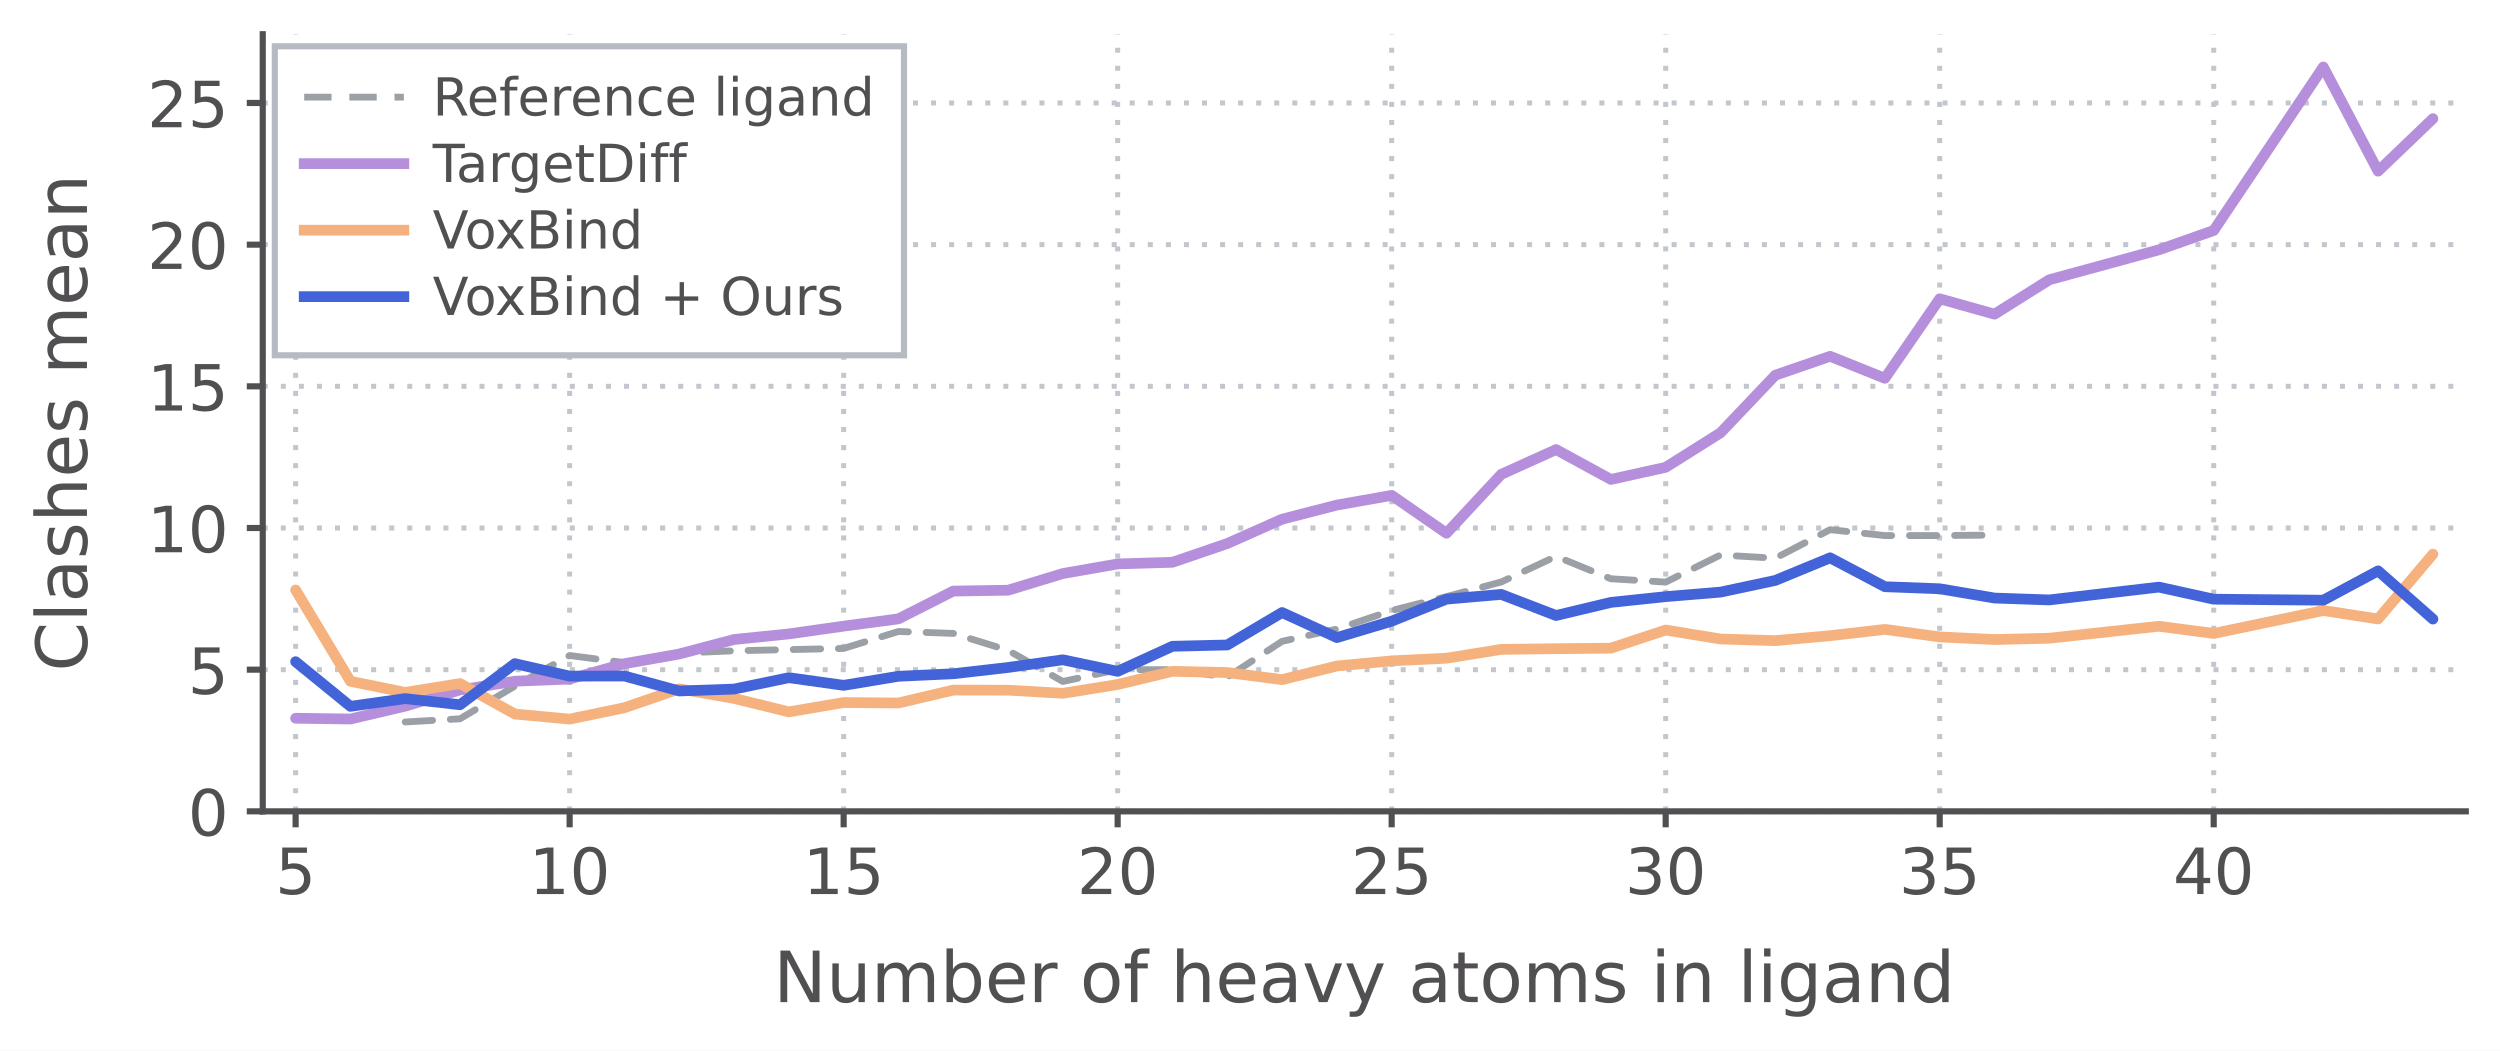
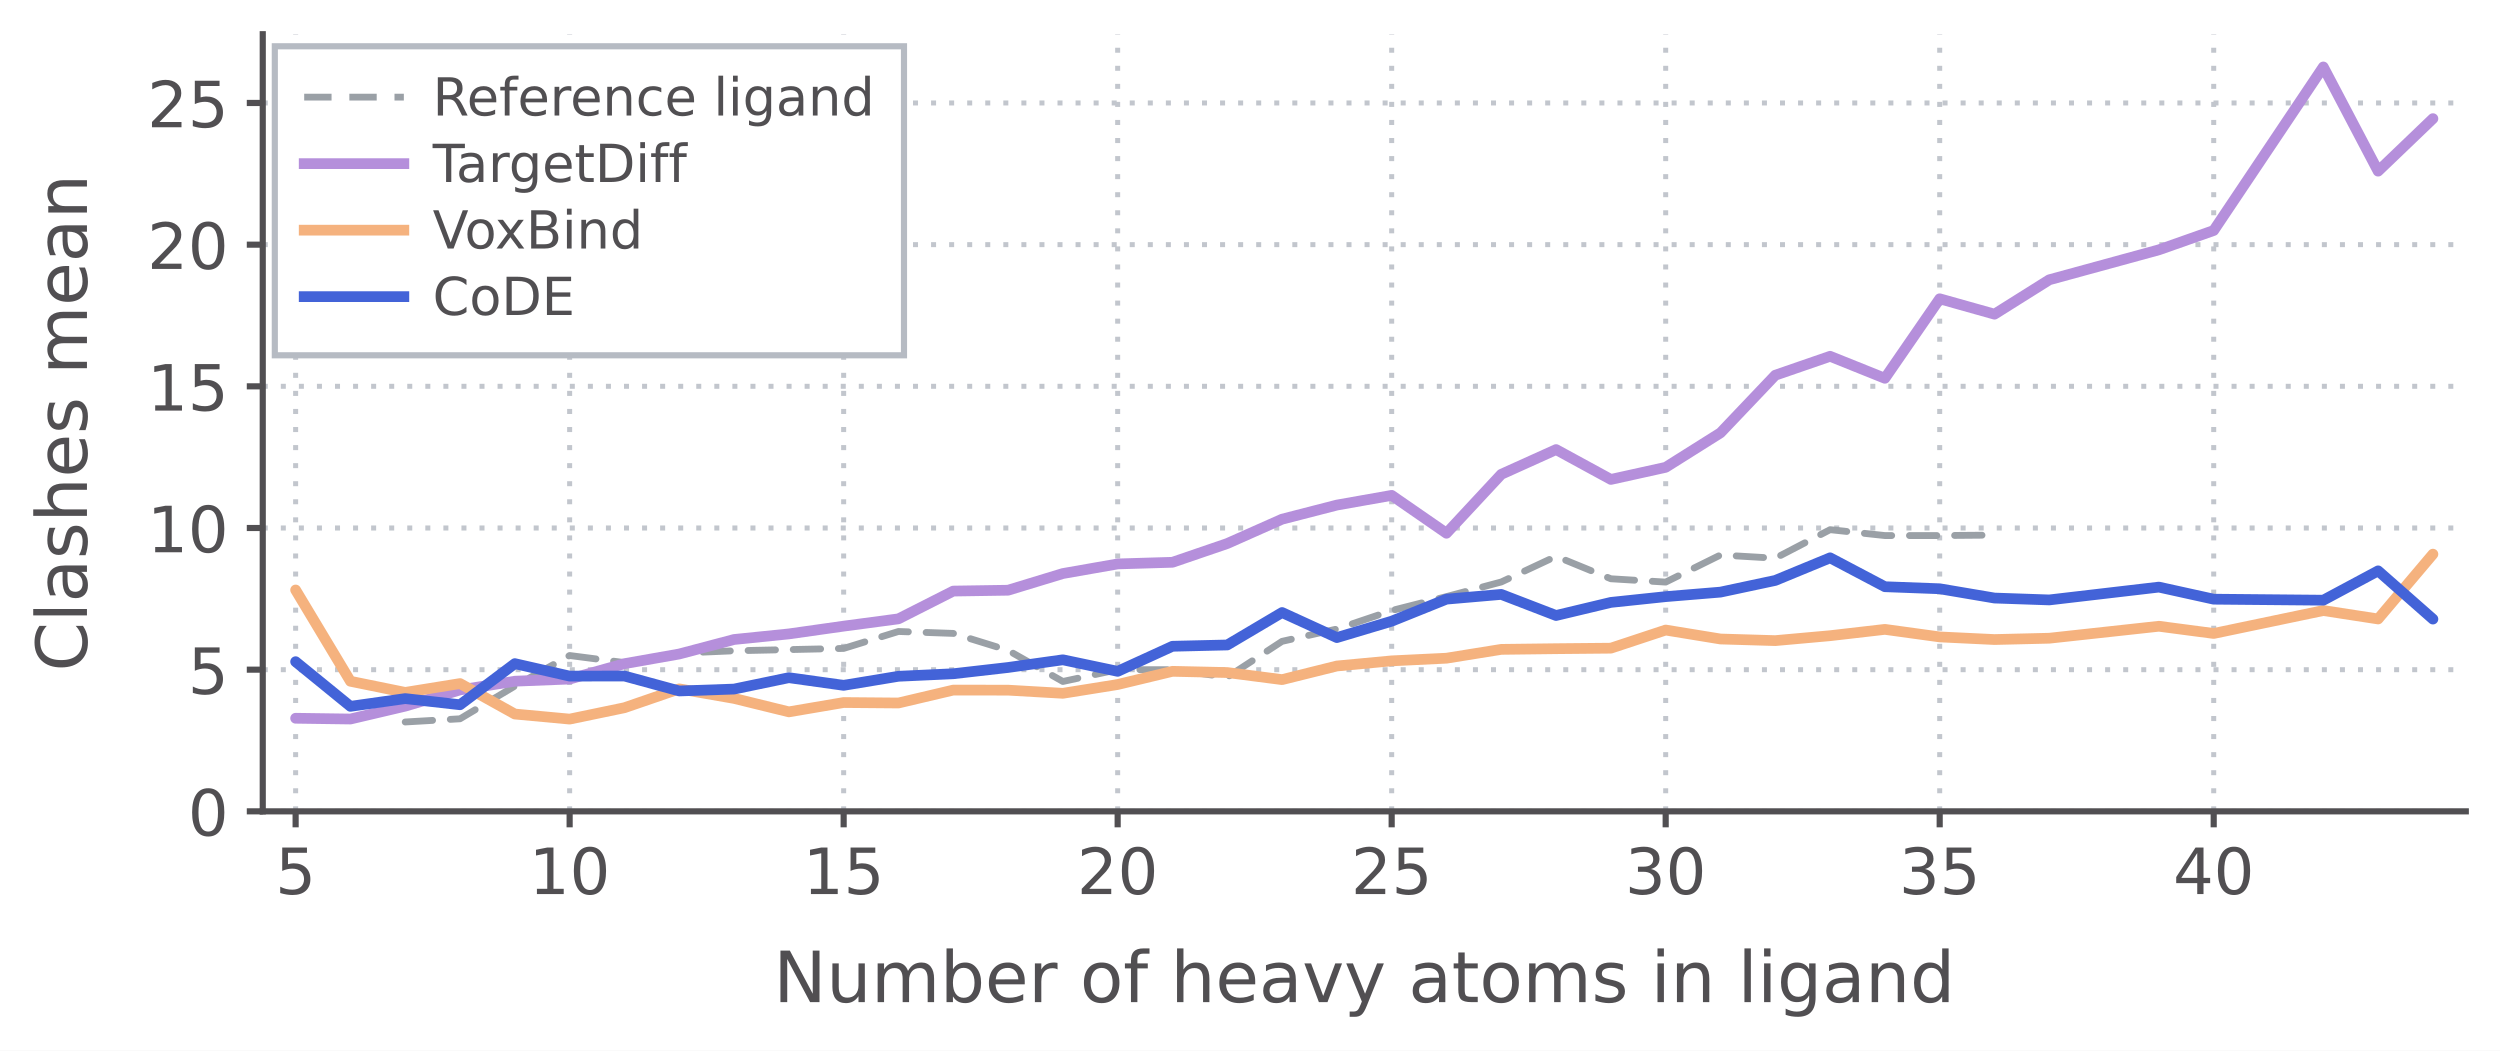
<svg xmlns="http://www.w3.org/2000/svg" xmlns:xlink="http://www.w3.org/1999/xlink" width="548.1pt" height="230.353pt" viewBox="0 0 548.1 230.353" version="1.1">
  <defs>
    <style type="text/css">*{stroke-linejoin: round; stroke-linecap: butt}</style>
  </defs>
  <g id="figure_1">
    <g id="patch_1">
      <path d="M 0 230.353  L 548.1 230.353  L 548.1 0  L 0 0  z " style="fill: #ffffff" />
    </g>
    <g id="axes_1">
      <g id="patch_2">
        <path d="M 57.605 177.88  L 540.6 177.88  L 540.6 7.5  L 57.605 7.5  z " style="fill: #ffffff" />
      </g>
      <g id="matplotlib.axis_1">
        <g id="xtick_1">
          <g id="line2d_1">
-             <path d="M 64.813 177.88  L 64.813 7.5  " clip-path="url(#p52174a2447)" style="fill: none; stroke-dasharray: 1.1,2.86; stroke-dashoffset: 0; stroke: #c2c6cd; stroke-width: 1.1" />
+             <path d="M 64.813 177.88  L 64.813 7.5  " clip-path="url(#p01a93ae576)" style="fill: none; stroke-dasharray: 1.1,2.86; stroke-dashoffset: 0; stroke: #c2c6cd; stroke-width: 1.1" />
          </g>
          <g id="line2d_2">
            <defs>
-               <path id="me7279c32f8" d="M 0 0  L 0 3.5  " style="stroke: #514f52; stroke-width: 1.35" />
+               <path id="maa74ff4d32" d="M 0 0  L 0 3.5  " style="stroke: #514f52; stroke-width: 1.35" />
            </defs>
            <g>
-               <use xlink:href="#me7279c32f8" x="64.813" y="177.88" style="fill: #514f52; stroke: #514f52; stroke-width: 1.35" />
+               <use xlink:href="#maa74ff4d32" x="64.813" y="177.88" style="fill: #514f52; stroke: #514f52; stroke-width: 1.35" />
            </g>
          </g>
          <g id="text_1">
            <text style="font-size: 14px; font-family: 'DejaVu Sans'; text-anchor: middle; fill: #514f52" x="64.813" y="196.018" transform="rotate(-0 64.81343 196.0183)">5</text>
          </g>
        </g>
        <g id="xtick_2">
          <g id="line2d_3">
-             <path d="M 124.887 177.88  L 124.887 7.5  " clip-path="url(#p52174a2447)" style="fill: none; stroke-dasharray: 1.1,2.86; stroke-dashoffset: 0; stroke: #c2c6cd; stroke-width: 1.1" />
+             <path d="M 124.887 177.88  L 124.887 7.5  " clip-path="url(#p01a93ae576)" style="fill: none; stroke-dasharray: 1.1,2.86; stroke-dashoffset: 0; stroke: #c2c6cd; stroke-width: 1.1" />
          </g>
          <g id="line2d_4">
            <g>
-               <use xlink:href="#me7279c32f8" x="124.887" y="177.88" style="fill: #514f52; stroke: #514f52; stroke-width: 1.35" />
+               <use xlink:href="#maa74ff4d32" x="124.887" y="177.88" style="fill: #514f52; stroke: #514f52; stroke-width: 1.35" />
            </g>
          </g>
          <g id="text_2">
            <text style="font-size: 14px; font-family: 'DejaVu Sans'; text-anchor: middle; fill: #514f52" x="124.887" y="196.018" transform="rotate(-0 124.8875 196.0183)">10</text>
          </g>
        </g>
        <g id="xtick_3">
          <g id="line2d_5">
-             <path d="M 184.962 177.88  L 184.962 7.5  " clip-path="url(#p52174a2447)" style="fill: none; stroke-dasharray: 1.1,2.86; stroke-dashoffset: 0; stroke: #c2c6cd; stroke-width: 1.1" />
+             <path d="M 184.962 177.88  L 184.962 7.5  " clip-path="url(#p01a93ae576)" style="fill: none; stroke-dasharray: 1.1,2.86; stroke-dashoffset: 0; stroke: #c2c6cd; stroke-width: 1.1" />
          </g>
          <g id="line2d_6">
            <g>
-               <use xlink:href="#me7279c32f8" x="184.962" y="177.88" style="fill: #514f52; stroke: #514f52; stroke-width: 1.35" />
+               <use xlink:href="#maa74ff4d32" x="184.962" y="177.88" style="fill: #514f52; stroke: #514f52; stroke-width: 1.35" />
            </g>
          </g>
          <g id="text_3">
            <text style="font-size: 14px; font-family: 'DejaVu Sans'; text-anchor: middle; fill: #514f52" x="184.962" y="196.018" transform="rotate(-0 184.9616 196.0183)">15</text>
          </g>
        </g>
        <g id="xtick_4">
          <g id="line2d_7">
-             <path d="M 245.036 177.88  L 245.036 7.5  " clip-path="url(#p52174a2447)" style="fill: none; stroke-dasharray: 1.1,2.86; stroke-dashoffset: 0; stroke: #c2c6cd; stroke-width: 1.1" />
+             <path d="M 245.036 177.88  L 245.036 7.5  " clip-path="url(#p01a93ae576)" style="fill: none; stroke-dasharray: 1.1,2.86; stroke-dashoffset: 0; stroke: #c2c6cd; stroke-width: 1.1" />
          </g>
          <g id="line2d_8">
            <g>
-               <use xlink:href="#me7279c32f8" x="245.036" y="177.88" style="fill: #514f52; stroke: #514f52; stroke-width: 1.35" />
+               <use xlink:href="#maa74ff4d32" x="245.036" y="177.88" style="fill: #514f52; stroke: #514f52; stroke-width: 1.35" />
            </g>
          </g>
          <g id="text_4">
            <text style="font-size: 14px; font-family: 'DejaVu Sans'; text-anchor: middle; fill: #514f52" x="245.036" y="196.018" transform="rotate(-0 245.0356 196.0183)">20</text>
          </g>
        </g>
        <g id="xtick_5">
          <g id="line2d_9">
-             <path d="M 305.11 177.88  L 305.11 7.5  " clip-path="url(#p52174a2447)" style="fill: none; stroke-dasharray: 1.1,2.86; stroke-dashoffset: 0; stroke: #c2c6cd; stroke-width: 1.1" />
+             <path d="M 305.11 177.88  L 305.11 7.5  " clip-path="url(#p01a93ae576)" style="fill: none; stroke-dasharray: 1.1,2.86; stroke-dashoffset: 0; stroke: #c2c6cd; stroke-width: 1.1" />
          </g>
          <g id="line2d_10">
            <g>
-               <use xlink:href="#me7279c32f8" x="305.11" y="177.88" style="fill: #514f52; stroke: #514f52; stroke-width: 1.35" />
+               <use xlink:href="#maa74ff4d32" x="305.11" y="177.88" style="fill: #514f52; stroke: #514f52; stroke-width: 1.35" />
            </g>
          </g>
          <g id="text_5">
            <text style="font-size: 14px; font-family: 'DejaVu Sans'; text-anchor: middle; fill: #514f52" x="305.11" y="196.018" transform="rotate(-0 305.1097 196.0183)">25</text>
          </g>
        </g>
        <g id="xtick_6">
          <g id="line2d_11">
-             <path d="M 365.184 177.88  L 365.184 7.5  " clip-path="url(#p52174a2447)" style="fill: none; stroke-dasharray: 1.1,2.86; stroke-dashoffset: 0; stroke: #c2c6cd; stroke-width: 1.1" />
+             <path d="M 365.184 177.88  L 365.184 7.5  " clip-path="url(#p01a93ae576)" style="fill: none; stroke-dasharray: 1.1,2.86; stroke-dashoffset: 0; stroke: #c2c6cd; stroke-width: 1.1" />
          </g>
          <g id="line2d_12">
            <g>
-               <use xlink:href="#me7279c32f8" x="365.184" y="177.88" style="fill: #514f52; stroke: #514f52; stroke-width: 1.35" />
+               <use xlink:href="#maa74ff4d32" x="365.184" y="177.88" style="fill: #514f52; stroke: #514f52; stroke-width: 1.35" />
            </g>
          </g>
          <g id="text_6">
            <text style="font-size: 14px; font-family: 'DejaVu Sans'; text-anchor: middle; fill: #514f52" x="365.184" y="196.018" transform="rotate(-0 365.1837 196.0183)">30</text>
          </g>
        </g>
        <g id="xtick_7">
          <g id="line2d_13">
-             <path d="M 425.258 177.88  L 425.258 7.5  " clip-path="url(#p52174a2447)" style="fill: none; stroke-dasharray: 1.1,2.86; stroke-dashoffset: 0; stroke: #c2c6cd; stroke-width: 1.1" />
+             <path d="M 425.258 177.88  L 425.258 7.5  " clip-path="url(#p01a93ae576)" style="fill: none; stroke-dasharray: 1.1,2.86; stroke-dashoffset: 0; stroke: #c2c6cd; stroke-width: 1.1" />
          </g>
          <g id="line2d_14">
            <g>
-               <use xlink:href="#me7279c32f8" x="425.258" y="177.88" style="fill: #514f52; stroke: #514f52; stroke-width: 1.35" />
+               <use xlink:href="#maa74ff4d32" x="425.258" y="177.88" style="fill: #514f52; stroke: #514f52; stroke-width: 1.35" />
            </g>
          </g>
          <g id="text_7">
            <text style="font-size: 14px; font-family: 'DejaVu Sans'; text-anchor: middle; fill: #514f52" x="425.258" y="196.018" transform="rotate(-0 425.2578 196.0183)">35</text>
          </g>
        </g>
        <g id="xtick_8">
          <g id="line2d_15">
-             <path d="M 485.332 177.88  L 485.332 7.5  " clip-path="url(#p52174a2447)" style="fill: none; stroke-dasharray: 1.1,2.86; stroke-dashoffset: 0; stroke: #c2c6cd; stroke-width: 1.1" />
+             <path d="M 485.332 177.88  L 485.332 7.5  " clip-path="url(#p01a93ae576)" style="fill: none; stroke-dasharray: 1.1,2.86; stroke-dashoffset: 0; stroke: #c2c6cd; stroke-width: 1.1" />
          </g>
          <g id="line2d_16">
            <g>
-               <use xlink:href="#me7279c32f8" x="485.332" y="177.88" style="fill: #514f52; stroke: #514f52; stroke-width: 1.35" />
+               <use xlink:href="#maa74ff4d32" x="485.332" y="177.88" style="fill: #514f52; stroke: #514f52; stroke-width: 1.35" />
            </g>
          </g>
          <g id="text_8">
            <text style="font-size: 14px; font-family: 'DejaVu Sans'; text-anchor: middle; fill: #514f52" x="485.332" y="196.018" transform="rotate(-0 485.3319 196.0183)">40</text>
          </g>
        </g>
        <g id="text_9">
          <text style="font-size: 15.5px; font-family: 'DejaVu Sans'; text-anchor: middle; fill: #514f52" x="299.102" y="219.707" transform="rotate(-0 299.1023 219.7074)">Number of heavy atoms in ligand</text>
        </g>
      </g>
      <g id="matplotlib.axis_2">
        <g id="ytick_1">
          <g id="line2d_17">
-             <path d="M 57.605 177.88  L 540.6 177.88  " clip-path="url(#p52174a2447)" style="fill: none; stroke-dasharray: 1.1,2.86; stroke-dashoffset: 0; stroke: #c2c6cd; stroke-width: 1.1" />
+             <path d="M 57.605 177.88  L 540.6 177.88  " clip-path="url(#p01a93ae576)" style="fill: none; stroke-dasharray: 1.1,2.86; stroke-dashoffset: 0; stroke: #c2c6cd; stroke-width: 1.1" />
          </g>
          <g id="line2d_18">
            <defs>
-               <path id="m77866ded10" d="M 0 0  L -3.5 0  " style="stroke: #514f52; stroke-width: 1.35" />
+               <path id="m4e9d51d81f" d="M 0 0  L -3.5 0  " style="stroke: #514f52; stroke-width: 1.35" />
            </defs>
            <g>
-               <use xlink:href="#m77866ded10" x="57.605" y="177.88" style="fill: #514f52; stroke: #514f52; stroke-width: 1.35" />
+               <use xlink:href="#m4e9d51d81f" x="57.605" y="177.88" style="fill: #514f52; stroke: #514f52; stroke-width: 1.35" />
            </g>
          </g>
          <g id="text_10">
            <text style="font-size: 14px; font-family: 'DejaVu Sans'; text-anchor: end; fill: #514f52" x="50.105" y="183.199" transform="rotate(-0 50.10455 183.1994)">0</text>
          </g>
        </g>
        <g id="ytick_2">
          <g id="line2d_19">
-             <path d="M 57.605 146.82  L 540.6 146.82  " clip-path="url(#p52174a2447)" style="fill: none; stroke-dasharray: 1.1,2.86; stroke-dashoffset: 0; stroke: #c2c6cd; stroke-width: 1.1" />
+             <path d="M 57.605 146.82  L 540.6 146.82  " clip-path="url(#p01a93ae576)" style="fill: none; stroke-dasharray: 1.1,2.86; stroke-dashoffset: 0; stroke: #c2c6cd; stroke-width: 1.1" />
          </g>
          <g id="line2d_20">
            <g>
-               <use xlink:href="#m77866ded10" x="57.605" y="146.82" style="fill: #514f52; stroke: #514f52; stroke-width: 1.35" />
+               <use xlink:href="#m4e9d51d81f" x="57.605" y="146.82" style="fill: #514f52; stroke: #514f52; stroke-width: 1.35" />
            </g>
          </g>
          <g id="text_11">
            <text style="font-size: 14px; font-family: 'DejaVu Sans'; text-anchor: end; fill: #514f52" x="50.105" y="152.139" transform="rotate(-0 50.10455 152.1387)">5</text>
          </g>
        </g>
        <g id="ytick_3">
          <g id="line2d_21">
-             <path d="M 57.605 115.759  L 540.6 115.759  " clip-path="url(#p52174a2447)" style="fill: none; stroke-dasharray: 1.1,2.86; stroke-dashoffset: 0; stroke: #c2c6cd; stroke-width: 1.1" />
+             <path d="M 57.605 115.759  L 540.6 115.759  " clip-path="url(#p01a93ae576)" style="fill: none; stroke-dasharray: 1.1,2.86; stroke-dashoffset: 0; stroke: #c2c6cd; stroke-width: 1.1" />
          </g>
          <g id="line2d_22">
            <g>
-               <use xlink:href="#m77866ded10" x="57.605" y="115.759" style="fill: #514f52; stroke: #514f52; stroke-width: 1.35" />
+               <use xlink:href="#m4e9d51d81f" x="57.605" y="115.759" style="fill: #514f52; stroke: #514f52; stroke-width: 1.35" />
            </g>
          </g>
          <g id="text_12">
            <text style="font-size: 14px; font-family: 'DejaVu Sans'; text-anchor: end; fill: #514f52" x="50.105" y="121.078" transform="rotate(-0 50.10455 121.0781)">10</text>
          </g>
        </g>
        <g id="ytick_4">
          <g id="line2d_23">
-             <path d="M 57.605 84.698  L 540.6 84.698  " clip-path="url(#p52174a2447)" style="fill: none; stroke-dasharray: 1.1,2.86; stroke-dashoffset: 0; stroke: #c2c6cd; stroke-width: 1.1" />
+             <path d="M 57.605 84.698  L 540.6 84.698  " clip-path="url(#p01a93ae576)" style="fill: none; stroke-dasharray: 1.1,2.86; stroke-dashoffset: 0; stroke: #c2c6cd; stroke-width: 1.1" />
          </g>
          <g id="line2d_24">
            <g>
-               <use xlink:href="#m77866ded10" x="57.605" y="84.698" style="fill: #514f52; stroke: #514f52; stroke-width: 1.35" />
+               <use xlink:href="#m4e9d51d81f" x="57.605" y="84.698" style="fill: #514f52; stroke: #514f52; stroke-width: 1.35" />
            </g>
          </g>
          <g id="text_13">
            <text style="font-size: 14px; font-family: 'DejaVu Sans'; text-anchor: end; fill: #514f52" x="50.105" y="90.017" transform="rotate(-0 50.10455 90.0174)">15</text>
          </g>
        </g>
        <g id="ytick_5">
          <g id="line2d_25">
-             <path d="M 57.605 53.638  L 540.6 53.638  " clip-path="url(#p52174a2447)" style="fill: none; stroke-dasharray: 1.1,2.86; stroke-dashoffset: 0; stroke: #c2c6cd; stroke-width: 1.1" />
+             <path d="M 57.605 53.638  L 540.6 53.638  " clip-path="url(#p01a93ae576)" style="fill: none; stroke-dasharray: 1.1,2.86; stroke-dashoffset: 0; stroke: #c2c6cd; stroke-width: 1.1" />
          </g>
          <g id="line2d_26">
            <g>
-               <use xlink:href="#m77866ded10" x="57.605" y="53.638" style="fill: #514f52; stroke: #514f52; stroke-width: 1.35" />
+               <use xlink:href="#m4e9d51d81f" x="57.605" y="53.638" style="fill: #514f52; stroke: #514f52; stroke-width: 1.35" />
            </g>
          </g>
          <g id="text_14">
            <text style="font-size: 14px; font-family: 'DejaVu Sans'; text-anchor: end; fill: #514f52" x="50.105" y="58.957" transform="rotate(-0 50.10455 58.95674)">20</text>
          </g>
        </g>
        <g id="ytick_6">
          <g id="line2d_27">
-             <path d="M 57.605 22.577  L 540.6 22.577  " clip-path="url(#p52174a2447)" style="fill: none; stroke-dasharray: 1.1,2.86; stroke-dashoffset: 0; stroke: #c2c6cd; stroke-width: 1.1" />
+             <path d="M 57.605 22.577  L 540.6 22.577  " clip-path="url(#p01a93ae576)" style="fill: none; stroke-dasharray: 1.1,2.86; stroke-dashoffset: 0; stroke: #c2c6cd; stroke-width: 1.1" />
          </g>
          <g id="line2d_28">
            <g>
-               <use xlink:href="#m77866ded10" x="57.605" y="22.577" style="fill: #514f52; stroke: #514f52; stroke-width: 1.35" />
+               <use xlink:href="#m4e9d51d81f" x="57.605" y="22.577" style="fill: #514f52; stroke: #514f52; stroke-width: 1.35" />
            </g>
          </g>
          <g id="text_15">
            <text style="font-size: 14px; font-family: 'DejaVu Sans'; text-anchor: end; fill: #514f52" x="50.105" y="27.896" transform="rotate(-0 50.10455 27.89608)">25</text>
          </g>
        </g>
        <g id="text_16">
          <text style="font-size: 15.5px; font-family: 'DejaVu Sans'; text-anchor: middle; fill: #514f52" x="19.066" y="92.69" transform="rotate(-90 19.06603 92.69024)">Clashes mean</text>
        </g>
      </g>
      <g id="patch_3">
        <path d="M 57.605 177.88  L 57.605 7.5  " style="fill: none; stroke: #514f52; stroke-width: 1.35; stroke-linejoin: miter; stroke-linecap: square" />
      </g>
      <g id="patch_4">
        <path d="M 57.605 177.88  L 540.6 177.88  " style="fill: none; stroke: #514f52; stroke-width: 1.35; stroke-linejoin: miter; stroke-linecap: square" />
      </g>
      <g id="line2d_29">
-         <path d="M 88.843 158.288  L 100.858 157.588  L 112.873 150.416  L 124.887 143.714  L 136.902 145.267  L 148.917 143.196  L 160.932 142.678  L 172.947 142.42  L 184.962 142.161  L 196.976 138.447  L 208.991 138.868  L 221.006 142.584  L 233.021 149.408  L 245.036 146.82  L 257.05 146.82  L 269.065 148.455  L 281.08 140.608  L 293.095 137.907  L 305.11 133.855  L 317.124 130.799  L 329.139 127.592  L 341.154 121.971  L 353.169 126.889  L 365.184 127.619  L 377.199 121.675  L 389.213 122.385  L 401.228 116.125  L 413.243 117.416  L 425.258 117.416  L 437.273 117.312  " clip-path="url(#p52174a2447)" style="fill: none; stroke-dasharray: 6,3.9; stroke-dashoffset: 0; stroke: #9aa0a6; stroke-width: 1.5; stroke-linecap: round" />
+         <path d="M 88.843 158.288  L 100.858 157.588  L 112.873 150.416  L 124.887 143.714  L 136.902 145.267  L 148.917 143.196  L 160.932 142.678  L 172.947 142.42  L 184.962 142.161  L 196.976 138.447  L 208.991 138.868  L 221.006 142.584  L 233.021 149.408  L 245.036 146.82  L 257.05 146.82  L 269.065 148.455  L 281.08 140.608  L 293.095 137.907  L 305.11 133.855  L 317.124 130.799  L 329.139 127.592  L 341.154 121.971  L 353.169 126.889  L 365.184 127.619  L 377.199 121.675  L 389.213 122.385  L 401.228 116.125  L 413.243 117.416  L 425.258 117.416  L 437.273 117.312  " clip-path="url(#p01a93ae576)" style="fill: none; stroke-dasharray: 6,3.9; stroke-dashoffset: 0; stroke: #9aa0a6; stroke-width: 1.5; stroke-linecap: round" />
      </g>
      <g id="line2d_30">
-         <path d="M 64.813 157.469  L 76.828 157.639  L 88.843 154.815  L 100.858 151.253  L 112.873 149.347  L 124.887 148.871  L 136.902 145.504  L 148.917 143.382  L 160.932 140.202  L 172.947 138.977  L 184.962 137.275  L 196.976 135.675  L 208.991 129.587  L 221.006 129.4  L 233.021 125.742  L 245.036 123.634  L 257.05 123.276  L 269.065 119.163  L 281.08 113.824  L 293.095 110.732  L 305.11 108.603  L 317.124 116.91  L 329.139 103.989  L 341.154 98.564  L 353.169 105.11  L 365.184 102.455  L 377.199 94.895  L 389.213 82.262  L 401.228 78.112  L 413.243 82.937  L 425.258 65.504  L 437.273 68.881  L 449.287 61.337  L 473.317 54.767  L 485.332 50.532  L 509.361 14.68  L 521.376 37.525  L 533.391 26.01  " clip-path="url(#p52174a2447)" style="fill: none; stroke: #b58fdb; stroke-width: 2.35; stroke-linecap: round" />
+         <path d="M 64.813 157.469  L 76.828 157.639  L 88.843 154.815  L 100.858 151.253  L 112.873 149.347  L 124.887 148.871  L 136.902 145.504  L 148.917 143.382  L 160.932 140.202  L 172.947 138.977  L 184.962 137.275  L 196.976 135.675  L 208.991 129.587  L 221.006 129.4  L 233.021 125.742  L 245.036 123.634  L 257.05 123.276  L 269.065 119.163  L 281.08 113.824  L 293.095 110.732  L 305.11 108.603  L 317.124 116.91  L 329.139 103.989  L 341.154 98.564  L 353.169 105.11  L 365.184 102.455  L 377.199 94.895  L 389.213 82.262  L 401.228 78.112  L 413.243 82.937  L 425.258 65.504  L 437.273 68.881  L 449.287 61.337  L 473.317 54.767  L 485.332 50.532  L 509.361 14.68  L 521.376 37.525  L 533.391 26.01  " clip-path="url(#p01a93ae576)" style="fill: none; stroke: #b58fdb; stroke-width: 2.35; stroke-linecap: round" />
      </g>
      <g id="line2d_31">
-         <path d="M 64.813 129.348  L 76.828 149.361  L 88.843 151.805  L 100.858 149.864  L 112.873 156.545  L 124.887 157.656  L 136.902 155.162  L 148.917 151.028  L 160.932 153.119  L 172.947 156.066  L 184.962 154.023  L 196.976 154.125  L 208.991 151.294  L 221.006 151.31  L 233.021 152.001  L 245.036 150.074  L 257.05 147.18  L 269.065 147.449  L 281.08 149.002  L 293.095 146.012  L 305.11 144.886  L 317.124 144.304  L 329.139 142.369  L 341.154 142.219  L 353.169 142.106  L 365.184 138.131  L 377.199 140.094  L 389.213 140.45  L 401.228 139.371  L 413.243 137.984  L 425.258 139.637  L 437.273 140.213  L 449.287 139.924  L 473.317 137.3  L 485.332 138.882  L 509.361 133.855  L 521.376 135.703  L 533.391 121.493  " clip-path="url(#p52174a2447)" style="fill: none; stroke: #f5b27e; stroke-width: 2.35; stroke-linecap: round" />
+         <path d="M 64.813 129.348  L 76.828 149.361  L 88.843 151.805  L 100.858 149.864  L 112.873 156.545  L 124.887 157.656  L 136.902 155.162  L 148.917 151.028  L 160.932 153.119  L 172.947 156.066  L 184.962 154.023  L 196.976 154.125  L 208.991 151.294  L 221.006 151.31  L 233.021 152.001  L 245.036 150.074  L 257.05 147.18  L 269.065 147.449  L 281.08 149.002  L 293.095 146.012  L 305.11 144.886  L 317.124 144.304  L 329.139 142.369  L 341.154 142.219  L 353.169 142.106  L 365.184 138.131  L 377.199 140.094  L 389.213 140.45  L 401.228 139.371  L 413.243 137.984  L 425.258 139.637  L 437.273 140.213  L 449.287 139.924  L 473.317 137.3  L 485.332 138.882  L 509.361 133.855  L 521.376 135.703  L 533.391 121.493  " clip-path="url(#p01a93ae576)" style="fill: none; stroke: #f5b27e; stroke-width: 2.35; stroke-linecap: round" />
      </g>
      <g id="line2d_32">
-         <path d="M 64.813 145.068  L 76.828 154.859  L 88.843 153.159  L 100.858 154.509  L 112.873 145.494  L 124.887 148.229  L 136.902 148.212  L 148.917 151.486  L 160.932 151.073  L 172.947 148.575  L 184.962 150.254  L 196.976 148.267  L 208.991 147.712  L 221.006 146.339  L 233.021 144.654  L 245.036 147.184  L 257.05 141.688  L 269.065 141.403  L 281.08 134.29  L 293.095 139.785  L 305.11 136.19  L 317.124 131.356  L 329.139 130.317  L 341.154 134.943  L 353.169 132.071  L 365.184 130.807  L 377.199 129.817  L 389.213 127.254  L 401.228 122.297  L 413.243 128.631  L 425.258 129.08  L 437.273 131.116  L 449.287 131.528  L 473.317 128.716  L 485.332 131.365  L 509.361 131.587  L 521.376 125.153  L 533.391 135.727  " clip-path="url(#p52174a2447)" style="fill: none; stroke: #4363d8; stroke-width: 2.35; stroke-linecap: round" />
+         <path d="M 64.813 145.068  L 76.828 154.859  L 88.843 153.159  L 100.858 154.509  L 112.873 145.494  L 124.887 148.229  L 136.902 148.212  L 148.917 151.486  L 160.932 151.073  L 172.947 148.575  L 184.962 150.254  L 196.976 148.267  L 208.991 147.712  L 221.006 146.339  L 233.021 144.654  L 245.036 147.184  L 257.05 141.688  L 269.065 141.403  L 281.08 134.29  L 293.095 139.785  L 305.11 136.19  L 317.124 131.356  L 329.139 130.317  L 341.154 134.943  L 353.169 132.071  L 365.184 130.807  L 377.199 129.817  L 389.213 127.254  L 401.228 122.297  L 413.243 128.631  L 425.258 129.08  L 437.273 131.116  L 449.287 131.528  L 473.317 128.716  L 485.332 131.365  L 509.361 131.587  L 521.376 125.153  L 533.391 135.727  " clip-path="url(#p01a93ae576)" style="fill: none; stroke: #4363d8; stroke-width: 2.35; stroke-linecap: round" />
      </g>
      <g id="legend_1">
        <g id="patch_5">
          <path d="M 60.25 77.894  L 198.192 77.894  L 198.192 10.145  L 60.25 10.145  z " style="fill: #ffffff; stroke: #b6bbc3; stroke-width: 1.35; stroke-linejoin: miter" />
        </g>
        <g id="line2d_33">
          <path d="M 66.69 21.298  L 77.615 21.298  L 88.54 21.298  " style="fill: none; stroke-dasharray: 6,3.9; stroke-dashoffset: 0; stroke: #9aa0a6; stroke-width: 1.5" />
        </g>
        <g id="text_17">
          <text style="font-size: 11.5px; font-family: 'DejaVu Sans'; text-anchor: start; fill: #514f52" x="94.865" y="25.323" transform="rotate(-0 94.86455 25.3232)">Reference ligand</text>
        </g>
        <g id="line2d_34">
          <path d="M 66.69 35.878  L 77.615 35.878  L 88.54 35.878  " style="fill: none; stroke: #b58fdb; stroke-width: 2.35; stroke-linecap: square" />
        </g>
        <g id="text_18">
          <text style="font-size: 11.5px; font-family: 'DejaVu Sans'; text-anchor: start; fill: #514f52" x="94.865" y="39.903" transform="rotate(-0 94.86455 39.90305)">TargetDiff</text>
        </g>
        <g id="line2d_35">
          <path d="M 66.69 50.458  L 77.615 50.458  L 88.54 50.458  " style="fill: none; stroke: #f5b27e; stroke-width: 2.35; stroke-linecap: square" />
        </g>
        <g id="text_19">
          <text style="font-size: 11.5px; font-family: 'DejaVu Sans'; text-anchor: start; fill: #514f52" x="94.865" y="54.483" transform="rotate(-0 94.86455 54.48289)">VoxBind</text>
        </g>
        <g id="line2d_36">
          <path d="M 66.69 65.038  L 77.615 65.038  L 88.54 65.038  " style="fill: none; stroke: #4363d8; stroke-width: 2.35; stroke-linecap: square" />
        </g>
        <g id="text_20">
-           <text style="font-size: 11.5px; font-family: 'DejaVu Sans'; text-anchor: start; fill: #514f52" x="94.865" y="69.063" transform="rotate(-0 94.86455 69.06273)">VoxBind + Ours</text>
+           <text style="font-size: 11.5px; font-family: 'DejaVu Sans'; text-anchor: start; fill: #514f52" x="94.865" y="69.063" transform="rotate(-0 94.86455 69.06273)">CoDE</text>
        </g>
      </g>
    </g>
  </g>
  <defs>
-     <clipPath id="p52174a2447">
+     <clipPath id="p01a93ae576">
      <rect x="57.605" y="7.5" width="482.995" height="170.38" />
    </clipPath>
  </defs>
</svg>
